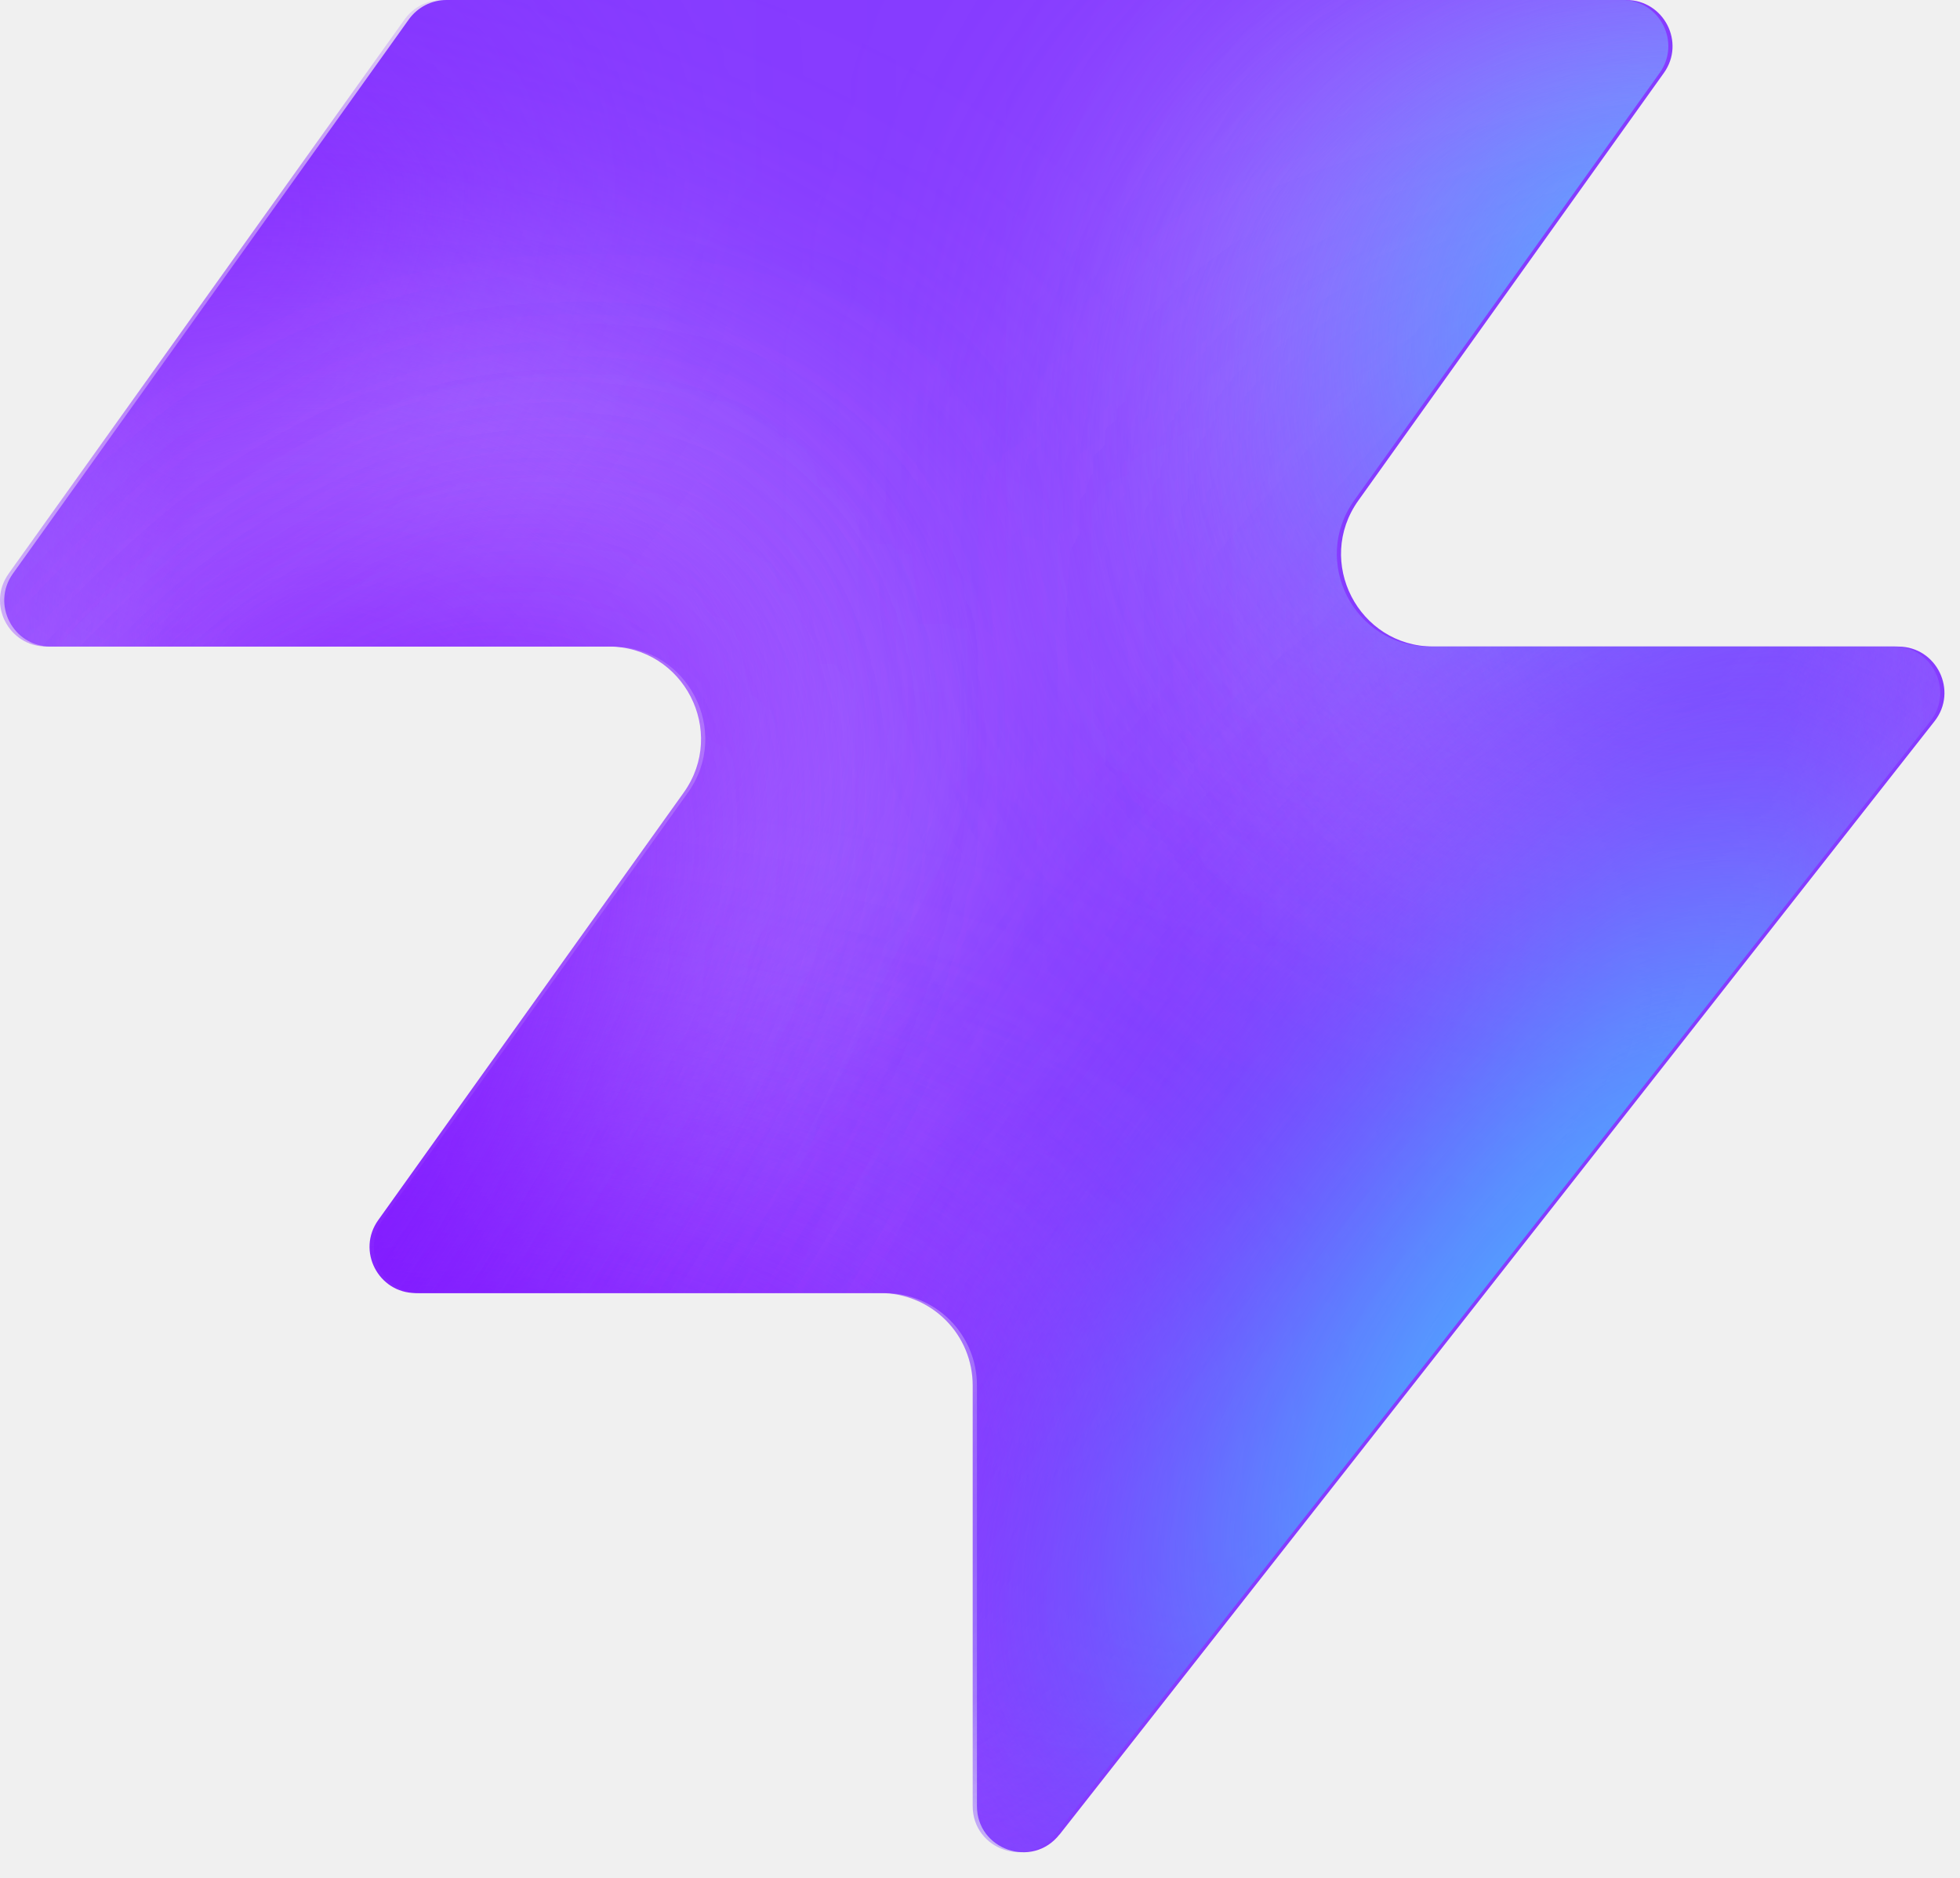
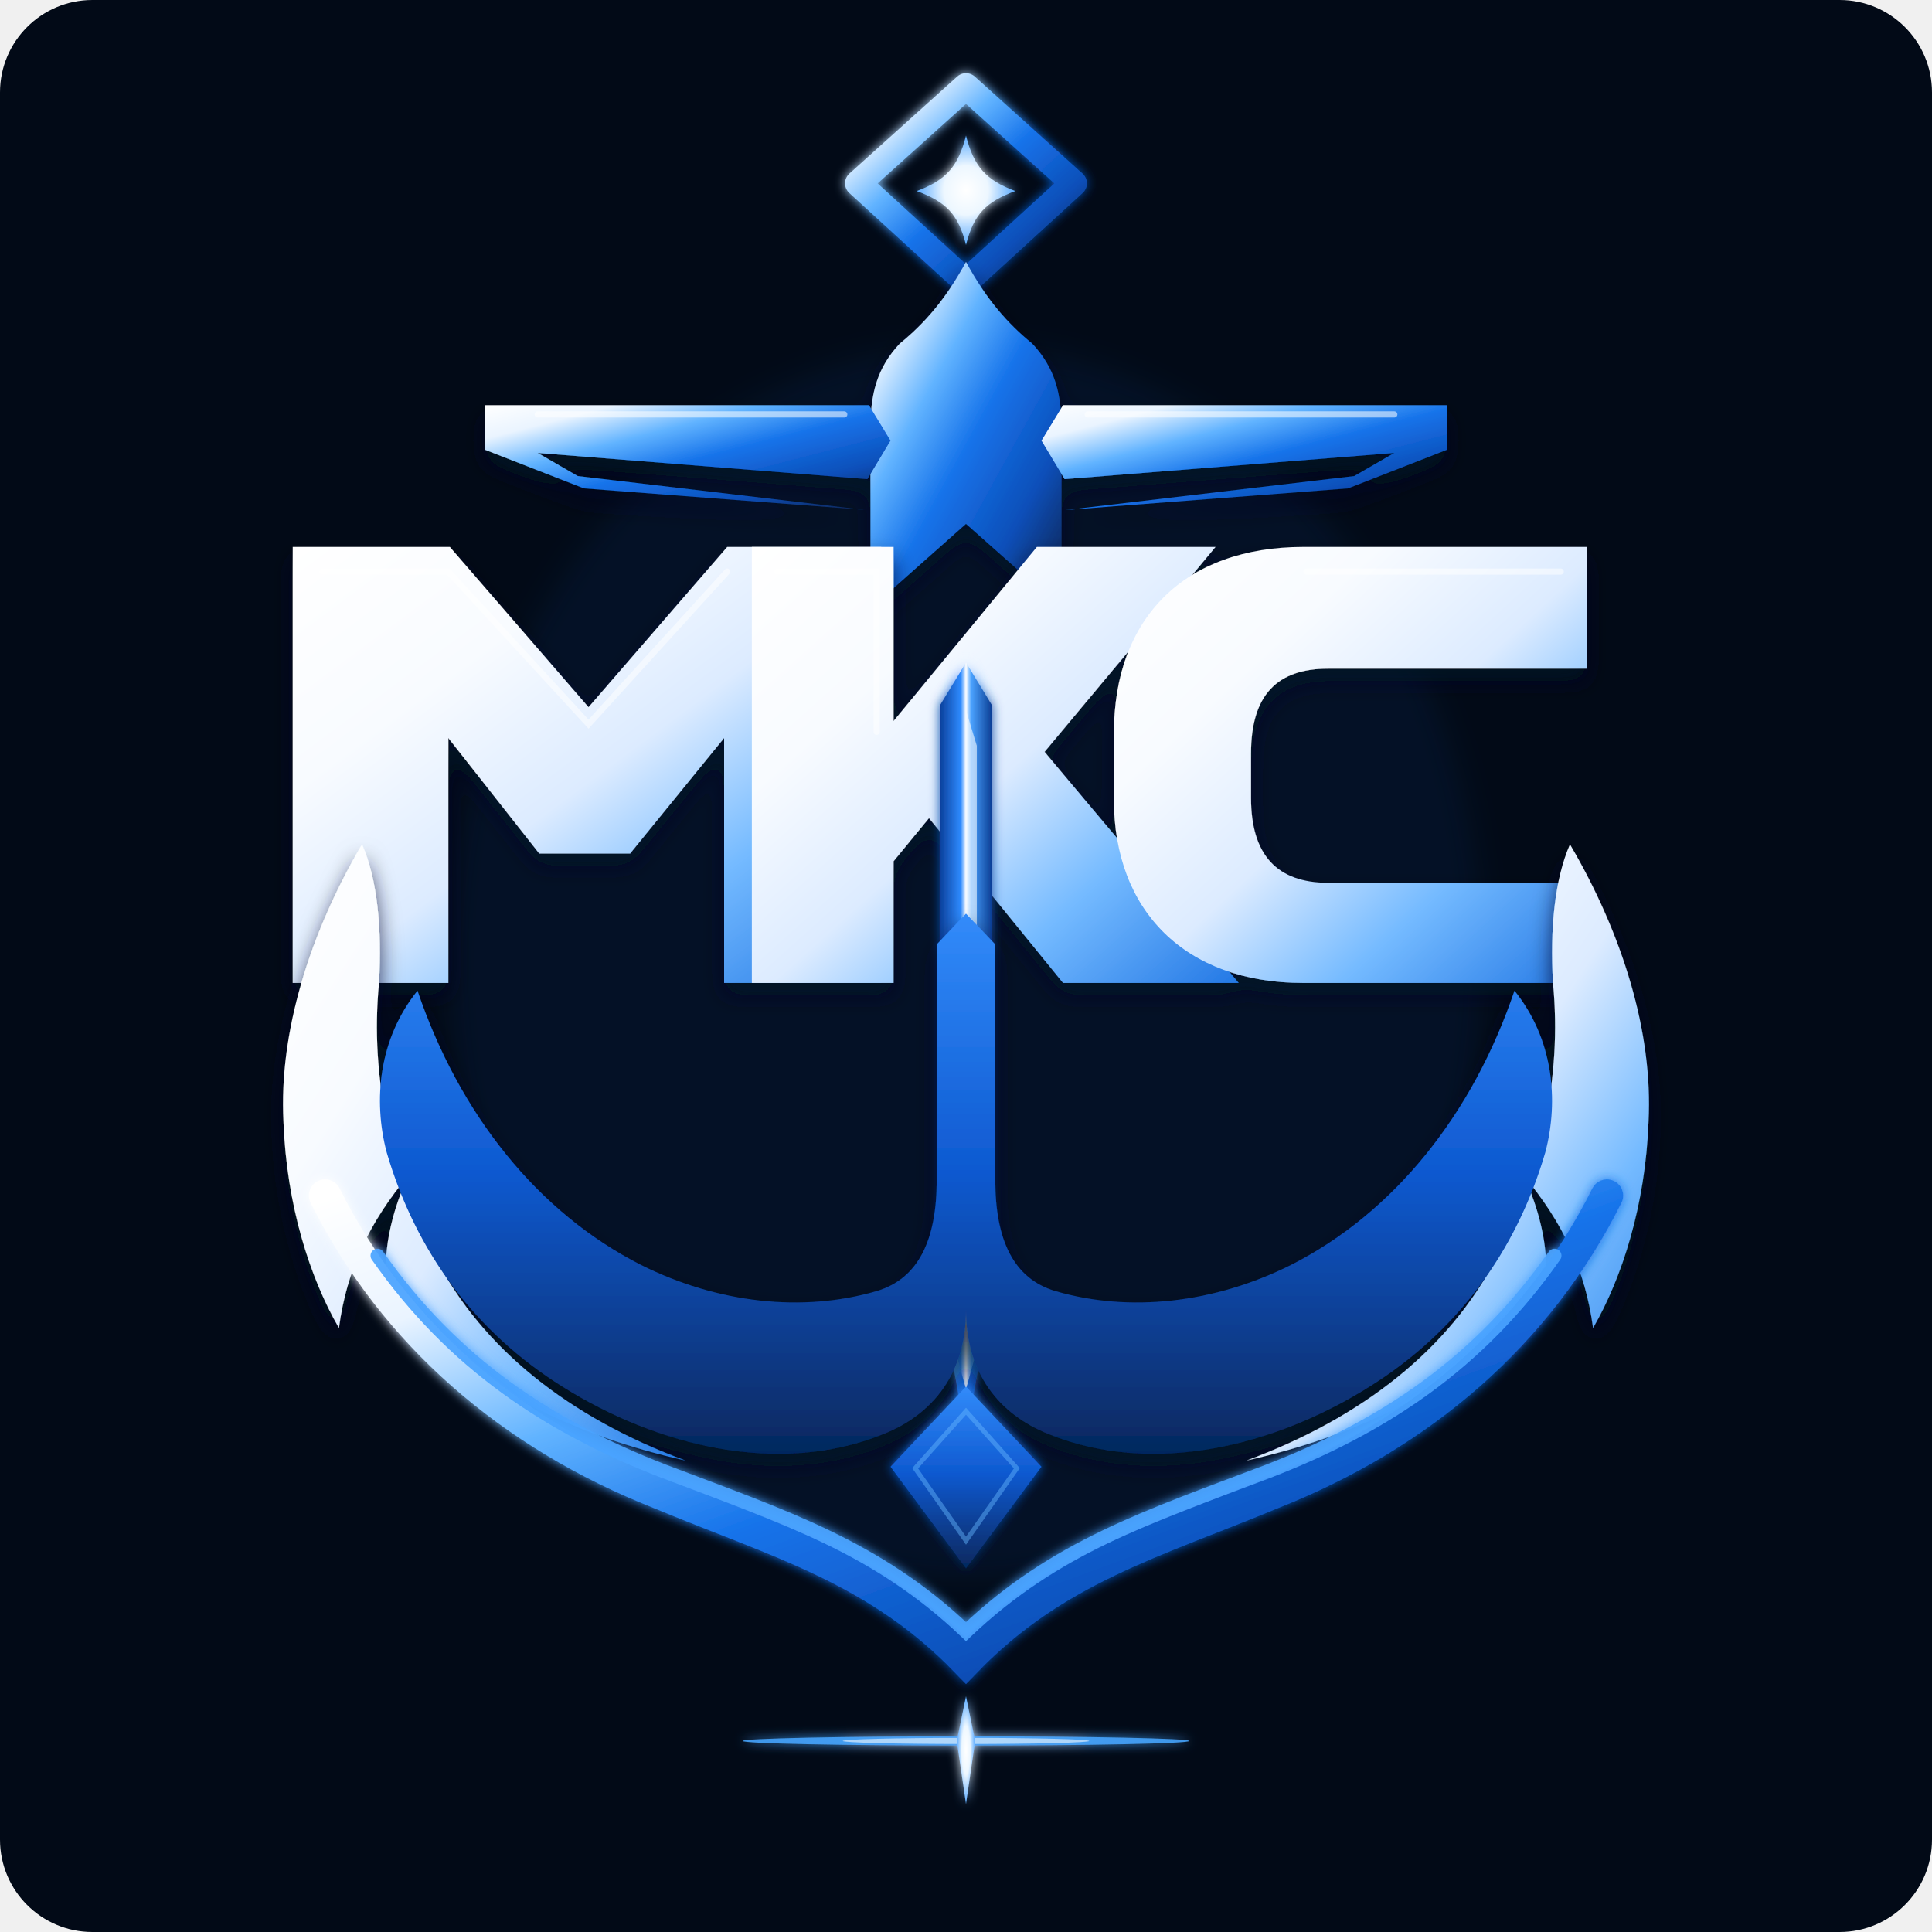
- <svg xmlns="http://www.w3.org/2000/svg" width="48" height="46" fill="none" viewBox="0 0 48 46">
-   <path fill="#863bff" d="M25.946 44.938c-.664.845-2.021.375-2.021-.698V33.937a2.26 2.26 0 0 0-2.262-2.262H10.287c-.92 0-1.456-1.04-.92-1.788l7.48-10.471c1.07-1.497 0-3.578-1.842-3.578H1.237c-.92 0-1.456-1.04-.92-1.788L10.013.474c.214-.297.556-.474.92-.474h28.894c.92 0 1.456 1.04.92 1.788l-7.48 10.471c-1.07 1.498 0 3.579 1.842 3.579h11.377c.943 0 1.473 1.088.89 1.83L25.947 44.94z" style="fill:#863bff;fill:color(display-p3 .525 .23 1);fill-opacity:1" />
-   <mask id="a" width="48" height="46" x="0" y="0" maskUnits="userSpaceOnUse" style="mask-type:alpha">
-     <path fill="#000" d="M25.842 44.938c-.664.844-2.021.375-2.021-.698V33.937a2.26 2.26 0 0 0-2.262-2.262H10.183c-.92 0-1.456-1.04-.92-1.788l7.48-10.471c1.07-1.498 0-3.579-1.842-3.579H1.133c-.92 0-1.456-1.04-.92-1.787L9.91.473c.214-.297.556-.474.92-.474h28.894c.92 0 1.456 1.04.92 1.788l-7.48 10.471c-1.07 1.498 0 3.578 1.842 3.578h11.377c.943 0 1.473 1.088.89 1.832L25.843 44.94z" style="fill:#000;fill-opacity:1" />
-   </mask>
-   <g mask="url(#a)">
-     <g filter="url(#b)">
-       <ellipse cx="5.508" cy="14.704" fill="#ede6ff" rx="5.508" ry="14.704" style="fill:#ede6ff;fill:color(display-p3 .927 .903 1);fill-opacity:1" transform="matrix(.00324 1 1 -.00324 -4.47 31.516)" />
-     </g>
-     <g filter="url(#c)">
-       <ellipse cx="10.399" cy="29.851" fill="#ede6ff" rx="10.399" ry="29.851" style="fill:#ede6ff;fill:color(display-p3 .927 .903 1);fill-opacity:1" transform="matrix(.00324 1 1 -.00324 -39.328 7.883)" />
-     </g>
-     <g filter="url(#d)">
-       <ellipse cx="5.508" cy="30.487" fill="#7e14ff" rx="5.508" ry="30.487" style="fill:#7e14ff;fill:color(display-p3 .492 .077 1);fill-opacity:1" transform="rotate(89.814 -25.913 -14.639)scale(1 -1)" />
-     </g>
-     <g filter="url(#e)">
-       <ellipse cx="5.508" cy="30.599" fill="#7e14ff" rx="5.508" ry="30.599" style="fill:#7e14ff;fill:color(display-p3 .492 .077 1);fill-opacity:1" transform="rotate(89.814 -32.644 -3.334)scale(1 -1)" />
-     </g>
-     <g filter="url(#f)">
-       <ellipse cx="5.508" cy="30.599" fill="#7e14ff" rx="5.508" ry="30.599" style="fill:#7e14ff;fill:color(display-p3 .492 .077 1);fill-opacity:1" transform="matrix(.00324 1 1 -.00324 -34.34 30.47)" />
-     </g>
-     <g filter="url(#g)">
-       <ellipse cx="14.072" cy="22.078" fill="#ede6ff" rx="14.072" ry="22.078" style="fill:#ede6ff;fill:color(display-p3 .927 .903 1);fill-opacity:1" transform="rotate(93.35 24.506 48.493)scale(-1 1)" />
-     </g>
-     <g filter="url(#h)">
-       <ellipse cx="3.47" cy="21.501" fill="#7e14ff" rx="3.47" ry="21.501" style="fill:#7e14ff;fill:color(display-p3 .492 .077 1);fill-opacity:1" transform="rotate(89.009 28.708 47.59)scale(-1 1)" />
-     </g>
-     <g filter="url(#i)">
-       <ellipse cx="3.47" cy="21.501" fill="#7e14ff" rx="3.47" ry="21.501" style="fill:#7e14ff;fill:color(display-p3 .492 .077 1);fill-opacity:1" transform="rotate(89.009 28.708 47.59)scale(-1 1)" />
-     </g>
-     <g filter="url(#j)">
-       <ellipse cx=".387" cy="8.972" fill="#7e14ff" rx="4.407" ry="29.108" style="fill:#7e14ff;fill:color(display-p3 .492 .077 1);fill-opacity:1" transform="rotate(39.51 .387 8.972)" />
-     </g>
-     <g filter="url(#k)">
-       <ellipse cx="47.523" cy="-6.092" fill="#7e14ff" rx="4.407" ry="29.108" style="fill:#7e14ff;fill:color(display-p3 .492 .077 1);fill-opacity:1" transform="rotate(37.892 47.523 -6.092)" />
-     </g>
-     <g filter="url(#l)">
-       <ellipse cx="41.412" cy="6.333" fill="#47bfff" rx="5.971" ry="9.665" style="fill:#47bfff;fill:color(display-p3 .28 .748 1);fill-opacity:1" transform="rotate(37.892 41.412 6.333)" />
-     </g>
-     <g filter="url(#m)">
-       <ellipse cx="-1.879" cy="38.332" fill="#7e14ff" rx="4.407" ry="29.108" style="fill:#7e14ff;fill:color(display-p3 .492 .077 1);fill-opacity:1" transform="rotate(37.892 -1.88 38.332)" />
-     </g>
-     <g filter="url(#n)">
-       <ellipse cx="-1.879" cy="38.332" fill="#7e14ff" rx="4.407" ry="29.108" style="fill:#7e14ff;fill:color(display-p3 .492 .077 1);fill-opacity:1" transform="rotate(37.892 -1.88 38.332)" />
-     </g>
-     <g filter="url(#o)">
-       <ellipse cx="35.651" cy="29.907" fill="#7e14ff" rx="4.407" ry="29.108" style="fill:#7e14ff;fill:color(display-p3 .492 .077 1);fill-opacity:1" transform="rotate(37.892 35.651 29.907)" />
-     </g>
-     <g filter="url(#p)">
-       <ellipse cx="38.418" cy="32.4" fill="#47bfff" rx="5.971" ry="15.297" style="fill:#47bfff;fill:color(display-p3 .28 .748 1);fill-opacity:1" transform="rotate(37.892 38.418 32.4)" />
-     </g>
-   </g>
+ <svg xmlns="http://www.w3.org/2000/svg" viewBox="0 0 1254 1254" role="img" aria-label="Mastery Key Coach logo">
  <defs>
-     <filter id="b" width="60.045" height="41.654" x="-19.77" y="16.149" color-interpolation-filters="sRGB" filterUnits="userSpaceOnUse">
-       <feFlood flood-opacity="0" result="BackgroundImageFix" />
-       <feBlend in="SourceGraphic" in2="BackgroundImageFix" result="shape" />
-       <feGaussianBlur result="effect1_foregroundBlur_2002_17158" stdDeviation="7.659" />
+     <linearGradient id="p" x1="0" y1="0" x2="1" y2="1">
+       <stop offset="0%" stop-color="#FFFFFF" />
+       <stop offset="16%" stop-color="#EAF4FF" />
+       <stop offset="34%" stop-color="#61B3FF" />
+       <stop offset="52%" stop-color="#1673EA" />
+       <stop offset="76%" stop-color="#0D4FB9" />
+       <stop offset="100%" stop-color="#061D42" />
+     </linearGradient>
+     <linearGradient id="b" x1="0" y1="0" x2="1" y2="1">
+       <stop offset="0%" stop-color="#FFFFFF" />
+       <stop offset="28%" stop-color="#F8FBFF" />
+       <stop offset="52%" stop-color="#DCEBFF" />
+       <stop offset="74%" stop-color="#74BAFF" />
+       <stop offset="100%" stop-color="#2378E5" />
+     </linearGradient>
+     <linearGradient id="blue" x1="0" y1="0" x2="0" y2="1">
+       <stop offset="0%" stop-color="#328BFA" />
+       <stop offset="48%" stop-color="#0E59D0" />
+       <stop offset="100%" stop-color="#06285E" />
+     </linearGradient>
+     <linearGradient id="blade" x1="0" y1="0" x2="1" y2="0">
+       <stop offset="0%" stop-color="#0B3F9B" />
+       <stop offset="40%" stop-color="#2E8BFF" />
+       <stop offset="50%" stop-color="#FFFFFF" />
+       <stop offset="60%" stop-color="#4AA2FF" />
+       <stop offset="100%" stop-color="#0A3C93" />
+     </linearGradient>
+     <radialGradient id="star">
+       <stop offset="0%" stop-color="#FFFFFF" />
+       <stop offset="45%" stop-color="#EDF7FF" />
+       <stop offset="100%" stop-color="#59AAFF" />
+     </radialGradient>
+     <filter id="glow" x="-40%" y="-40%" width="180%" height="180%">
+       <feGaussianBlur stdDeviation="3.5" result="blur" />
+       <feMerge>
+         <feMergeNode in="blur" />
+         <feMergeNode in="SourceGraphic" />
+       </feMerge>
    </filter>
-     <filter id="c" width="90.34" height="51.437" x="-54.613" y="-7.533" color-interpolation-filters="sRGB" filterUnits="userSpaceOnUse">
-       <feFlood flood-opacity="0" result="BackgroundImageFix" />
-       <feBlend in="SourceGraphic" in2="BackgroundImageFix" result="shape" />
-       <feGaussianBlur result="effect1_foregroundBlur_2002_17158" stdDeviation="7.659" />
+     <filter id="soft" x="-60%" y="-60%" width="220%" height="220%">
+       <feGaussianBlur stdDeviation="10" />
    </filter>
-     <filter id="d" width="79.355" height="29.4" x="-49.64" y="2.03" color-interpolation-filters="sRGB" filterUnits="userSpaceOnUse">
-       <feFlood flood-opacity="0" result="BackgroundImageFix" />
-       <feBlend in="SourceGraphic" in2="BackgroundImageFix" result="shape" />
-       <feGaussianBlur result="effect1_foregroundBlur_2002_17158" stdDeviation="4.596" />
-     </filter>
-     <filter id="e" width="79.579" height="29.4" x="-45.045" y="20.029" color-interpolation-filters="sRGB" filterUnits="userSpaceOnUse">
-       <feFlood flood-opacity="0" result="BackgroundImageFix" />
-       <feBlend in="SourceGraphic" in2="BackgroundImageFix" result="shape" />
-       <feGaussianBlur result="effect1_foregroundBlur_2002_17158" stdDeviation="4.596" />
-     </filter>
-     <filter id="f" width="79.579" height="29.4" x="-43.513" y="21.178" color-interpolation-filters="sRGB" filterUnits="userSpaceOnUse">
-       <feFlood flood-opacity="0" result="BackgroundImageFix" />
-       <feBlend in="SourceGraphic" in2="BackgroundImageFix" result="shape" />
-       <feGaussianBlur result="effect1_foregroundBlur_2002_17158" stdDeviation="4.596" />
-     </filter>
-     <filter id="g" width="74.749" height="58.852" x="15.756" y="-17.901" color-interpolation-filters="sRGB" filterUnits="userSpaceOnUse">
-       <feFlood flood-opacity="0" result="BackgroundImageFix" />
-       <feBlend in="SourceGraphic" in2="BackgroundImageFix" result="shape" />
-       <feGaussianBlur result="effect1_foregroundBlur_2002_17158" stdDeviation="7.659" />
-     </filter>
-     <filter id="h" width="61.377" height="25.362" x="23.548" y="2.284" color-interpolation-filters="sRGB" filterUnits="userSpaceOnUse">
-       <feFlood flood-opacity="0" result="BackgroundImageFix" />
-       <feBlend in="SourceGraphic" in2="BackgroundImageFix" result="shape" />
-       <feGaussianBlur result="effect1_foregroundBlur_2002_17158" stdDeviation="4.596" />
-     </filter>
-     <filter id="i" width="61.377" height="25.362" x="23.548" y="2.284" color-interpolation-filters="sRGB" filterUnits="userSpaceOnUse">
-       <feFlood flood-opacity="0" result="BackgroundImageFix" />
-       <feBlend in="SourceGraphic" in2="BackgroundImageFix" result="shape" />
-       <feGaussianBlur result="effect1_foregroundBlur_2002_17158" stdDeviation="4.596" />
-     </filter>
-     <filter id="j" width="56.045" height="63.649" x="-27.636" y="-22.853" color-interpolation-filters="sRGB" filterUnits="userSpaceOnUse">
-       <feFlood flood-opacity="0" result="BackgroundImageFix" />
-       <feBlend in="SourceGraphic" in2="BackgroundImageFix" result="shape" />
-       <feGaussianBlur result="effect1_foregroundBlur_2002_17158" stdDeviation="4.596" />
-     </filter>
-     <filter id="k" width="54.814" height="64.646" x="20.116" y="-38.415" color-interpolation-filters="sRGB" filterUnits="userSpaceOnUse">
-       <feFlood flood-opacity="0" result="BackgroundImageFix" />
-       <feBlend in="SourceGraphic" in2="BackgroundImageFix" result="shape" />
-       <feGaussianBlur result="effect1_foregroundBlur_2002_17158" stdDeviation="4.596" />
-     </filter>
-     <filter id="l" width="33.541" height="35.313" x="24.641" y="-11.323" color-interpolation-filters="sRGB" filterUnits="userSpaceOnUse">
-       <feFlood flood-opacity="0" result="BackgroundImageFix" />
-       <feBlend in="SourceGraphic" in2="BackgroundImageFix" result="shape" />
-       <feGaussianBlur result="effect1_foregroundBlur_2002_17158" stdDeviation="4.596" />
-     </filter>
-     <filter id="m" width="54.814" height="64.646" x="-29.286" y="6.009" color-interpolation-filters="sRGB" filterUnits="userSpaceOnUse">
-       <feFlood flood-opacity="0" result="BackgroundImageFix" />
-       <feBlend in="SourceGraphic" in2="BackgroundImageFix" result="shape" />
-       <feGaussianBlur result="effect1_foregroundBlur_2002_17158" stdDeviation="4.596" />
-     </filter>
-     <filter id="n" width="54.814" height="64.646" x="-29.286" y="6.009" color-interpolation-filters="sRGB" filterUnits="userSpaceOnUse">
-       <feFlood flood-opacity="0" result="BackgroundImageFix" />
-       <feBlend in="SourceGraphic" in2="BackgroundImageFix" result="shape" />
-       <feGaussianBlur result="effect1_foregroundBlur_2002_17158" stdDeviation="4.596" />
-     </filter>
-     <filter id="o" width="54.814" height="64.646" x="8.244" y="-2.416" color-interpolation-filters="sRGB" filterUnits="userSpaceOnUse">
-       <feFlood flood-opacity="0" result="BackgroundImageFix" />
-       <feBlend in="SourceGraphic" in2="BackgroundImageFix" result="shape" />
-       <feGaussianBlur result="effect1_foregroundBlur_2002_17158" stdDeviation="4.596" />
-     </filter>
-     <filter id="p" width="39.409" height="43.623" x="18.713" y="10.588" color-interpolation-filters="sRGB" filterUnits="userSpaceOnUse">
-       <feFlood flood-opacity="0" result="BackgroundImageFix" />
-       <feBlend in="SourceGraphic" in2="BackgroundImageFix" result="shape" />
-       <feGaussianBlur result="effect1_foregroundBlur_2002_17158" stdDeviation="4.596" />
+     <filter id="shadow" x="-30%" y="-30%" width="160%" height="160%">
+       <feDropShadow dx="0" dy="8" stdDeviation="7" flood-color="#00132D" flood-opacity="0.75" />
    </filter>
  </defs>
+   <rect width="1254" height="1254" rx="60" fill="#020A17" />
+   <ellipse cx="627" cy="625" rx="335" ry="400" fill="#1471E8" opacity="0.075" filter="url(#soft)" />
+   <g filter="url(#glow)">
+     <path d="M627 56 L697 119 L627 183 L557 119 Z" fill="none" stroke="url(#p)" stroke-width="17" stroke-linejoin="round" />
+     <path d="M627 88 C622 108 614 117 595 124 C614 131 622 139 627 159 C632 139 640 131 659 124 C640 117 632 108 627 88 Z" fill="url(#star)" />
+   </g>
+   <g filter="url(#shadow)">
+     <path d="M627 170 C614 194 600 210 584 223 C569 239 565 256 565 278 L565 395 L627 340 L689 395 L689 278 C689 256 685 239 670 223 C654 210 640 194 627 170 Z" fill="url(#p)" />
+     <path d="M315 263 L564 263 L578 286 L563 311 L349 294 L375 309 L562 331 L379 317 L315 292 Z" fill="url(#p)" />
+     <path d="M939 263 L690 263 L676 286 L691 311 L905 294 L879 309 L692 331 L875 317 L939 292 Z" fill="url(#p)" />
+     <path d="M349 269 L548 269" stroke="#FFFFFF" stroke-width="4" opacity="0.55" stroke-linecap="round" />
+     <path d="M706 269 L905 269" stroke="#FFFFFF" stroke-width="4" opacity="0.55" stroke-linecap="round" />
+   </g>
+   <g filter="url(#shadow)" fill="url(#b)">
+     <path d="M190 355 L292 355 L382 459 L472 355 L572 355 L572 638 L470 638 L470 479 L409 554 L350 554 L291 479 L291 638 L190 638 Z" />
+     <path d="M488 355 L580 355 L580 468 L673 355 L789 355 L678 488 L804 638 L690 638 L603 531 L580 559 L580 638 L488 638 Z" />
+     <path d="M1030 355 L1030 434 L862 434 C829 434 812 451 812 489 L812 518 C812 555 829 573 862 573 L1030 573 L1030 638 L846 638 C769 638 723 591 723 519 L723 476 C723 401 769 355 846 355 Z" />
+   </g>
+   <g filter="url(#glow)">
+     <path d="M610 458 L627 430 L644 458 L644 842 L627 902 L610 842 Z" fill="url(#blade)" />
+     <path d="M627 461 L634 484 L634 827 L627 870 Z" fill="#F4FAFF" opacity="0.62" />
+     <path d="M610 839 L627 902 L644 839 L627 932 Z" fill="url(#p)" />
+   </g>
+   <g filter="url(#shadow)">
+     <path d="M235 548 C201 606 181 670 184 728 C186 782 201 829 220 862 C225 824 240 793 265 763 C251 794 248 820 252 842 C305 900 373 932 445 948 C369 920 313 875 283 817 C254 761 240 700 246 638 C248 603 245 571 235 548 Z" fill="url(#b)" />
+     <path d="M1019 548 C1053 606 1073 670 1070 728 C1068 782 1053 829 1034 862 C1029 824 1014 793 989 763 C1003 794 1006 820 1002 842 C949 900 881 932 809 948 C885 920 941 875 971 817 C1000 761 1014 700 1008 638 C1006 603 1009 571 1019 548 Z" fill="url(#b)" />
+     <path d="M271 643 C298 723 349 787 416 821 C466 846 521 852 569 838 C596 830 608 805 608 766 L608 613 L627 593 L627 850 C627 891 606 918 573 931 C506 958 427 939 365 900 C309 865 270 813 251 748 C242 714 246 674 271 643 Z" fill="url(#blue)" />
+     <path d="M983 643 C956 723 905 787 838 821 C788 846 733 852 685 838 C658 830 646 805 646 766 L646 613 L627 593 L627 850 C627 891 648 918 681 931 C748 958 827 939 889 900 C945 865 984 813 1003 748 C1012 714 1008 674 983 643 Z" fill="url(#blue)" />
+   </g>
+   <g fill="none" stroke-linecap="round" filter="url(#glow)">
+     <path d="M211 776 C256 866 332 931 428 969 C505 1001 569 1018 627 1078 C685 1018 749 1001 826 969 C922 931 998 866 1043 776" stroke="url(#p)" stroke-width="21" />
+     <path d="M245 815 C294 885 356 926 431 955 C510 985 569 1004 627 1059 C685 1004 744 985 823 955 C898 926 960 885 1009 815" stroke="#49A3FF" stroke-width="9" opacity="0.92" />
+   </g>
+   <path d="M627 900 L676 952 L627 1018 L578 952 Z" fill="url(#blue)" filter="url(#glow)" />
+   <path d="M627 916 L660 953 L627 1000 L594 953 Z" fill="none" stroke="#67B8FF" stroke-width="3" opacity="0.45" />
+   <g fill="none" stroke="#FFFFFF" stroke-width="4" opacity="0.50" stroke-linecap="round">
+     <path d="M209 371 L291 371 L382 470 L472 371" />
+     <path d="M504 371 L569 371 L569 475" />
+     <path d="M848 371 L1013 371" />
+   </g>
+   <g filter="url(#glow)">
+     <ellipse cx="627" cy="1130" rx="145" ry="3" fill="#46A6FF" opacity="0.88" />
+     <ellipse cx="627" cy="1130" rx="80" ry="2" fill="#E5F3FF" opacity="0.65" />
+     <path d="M627 1101 L633 1130 L627 1171 L621 1130 Z" fill="url(#star)" />
+   </g>
</svg>
